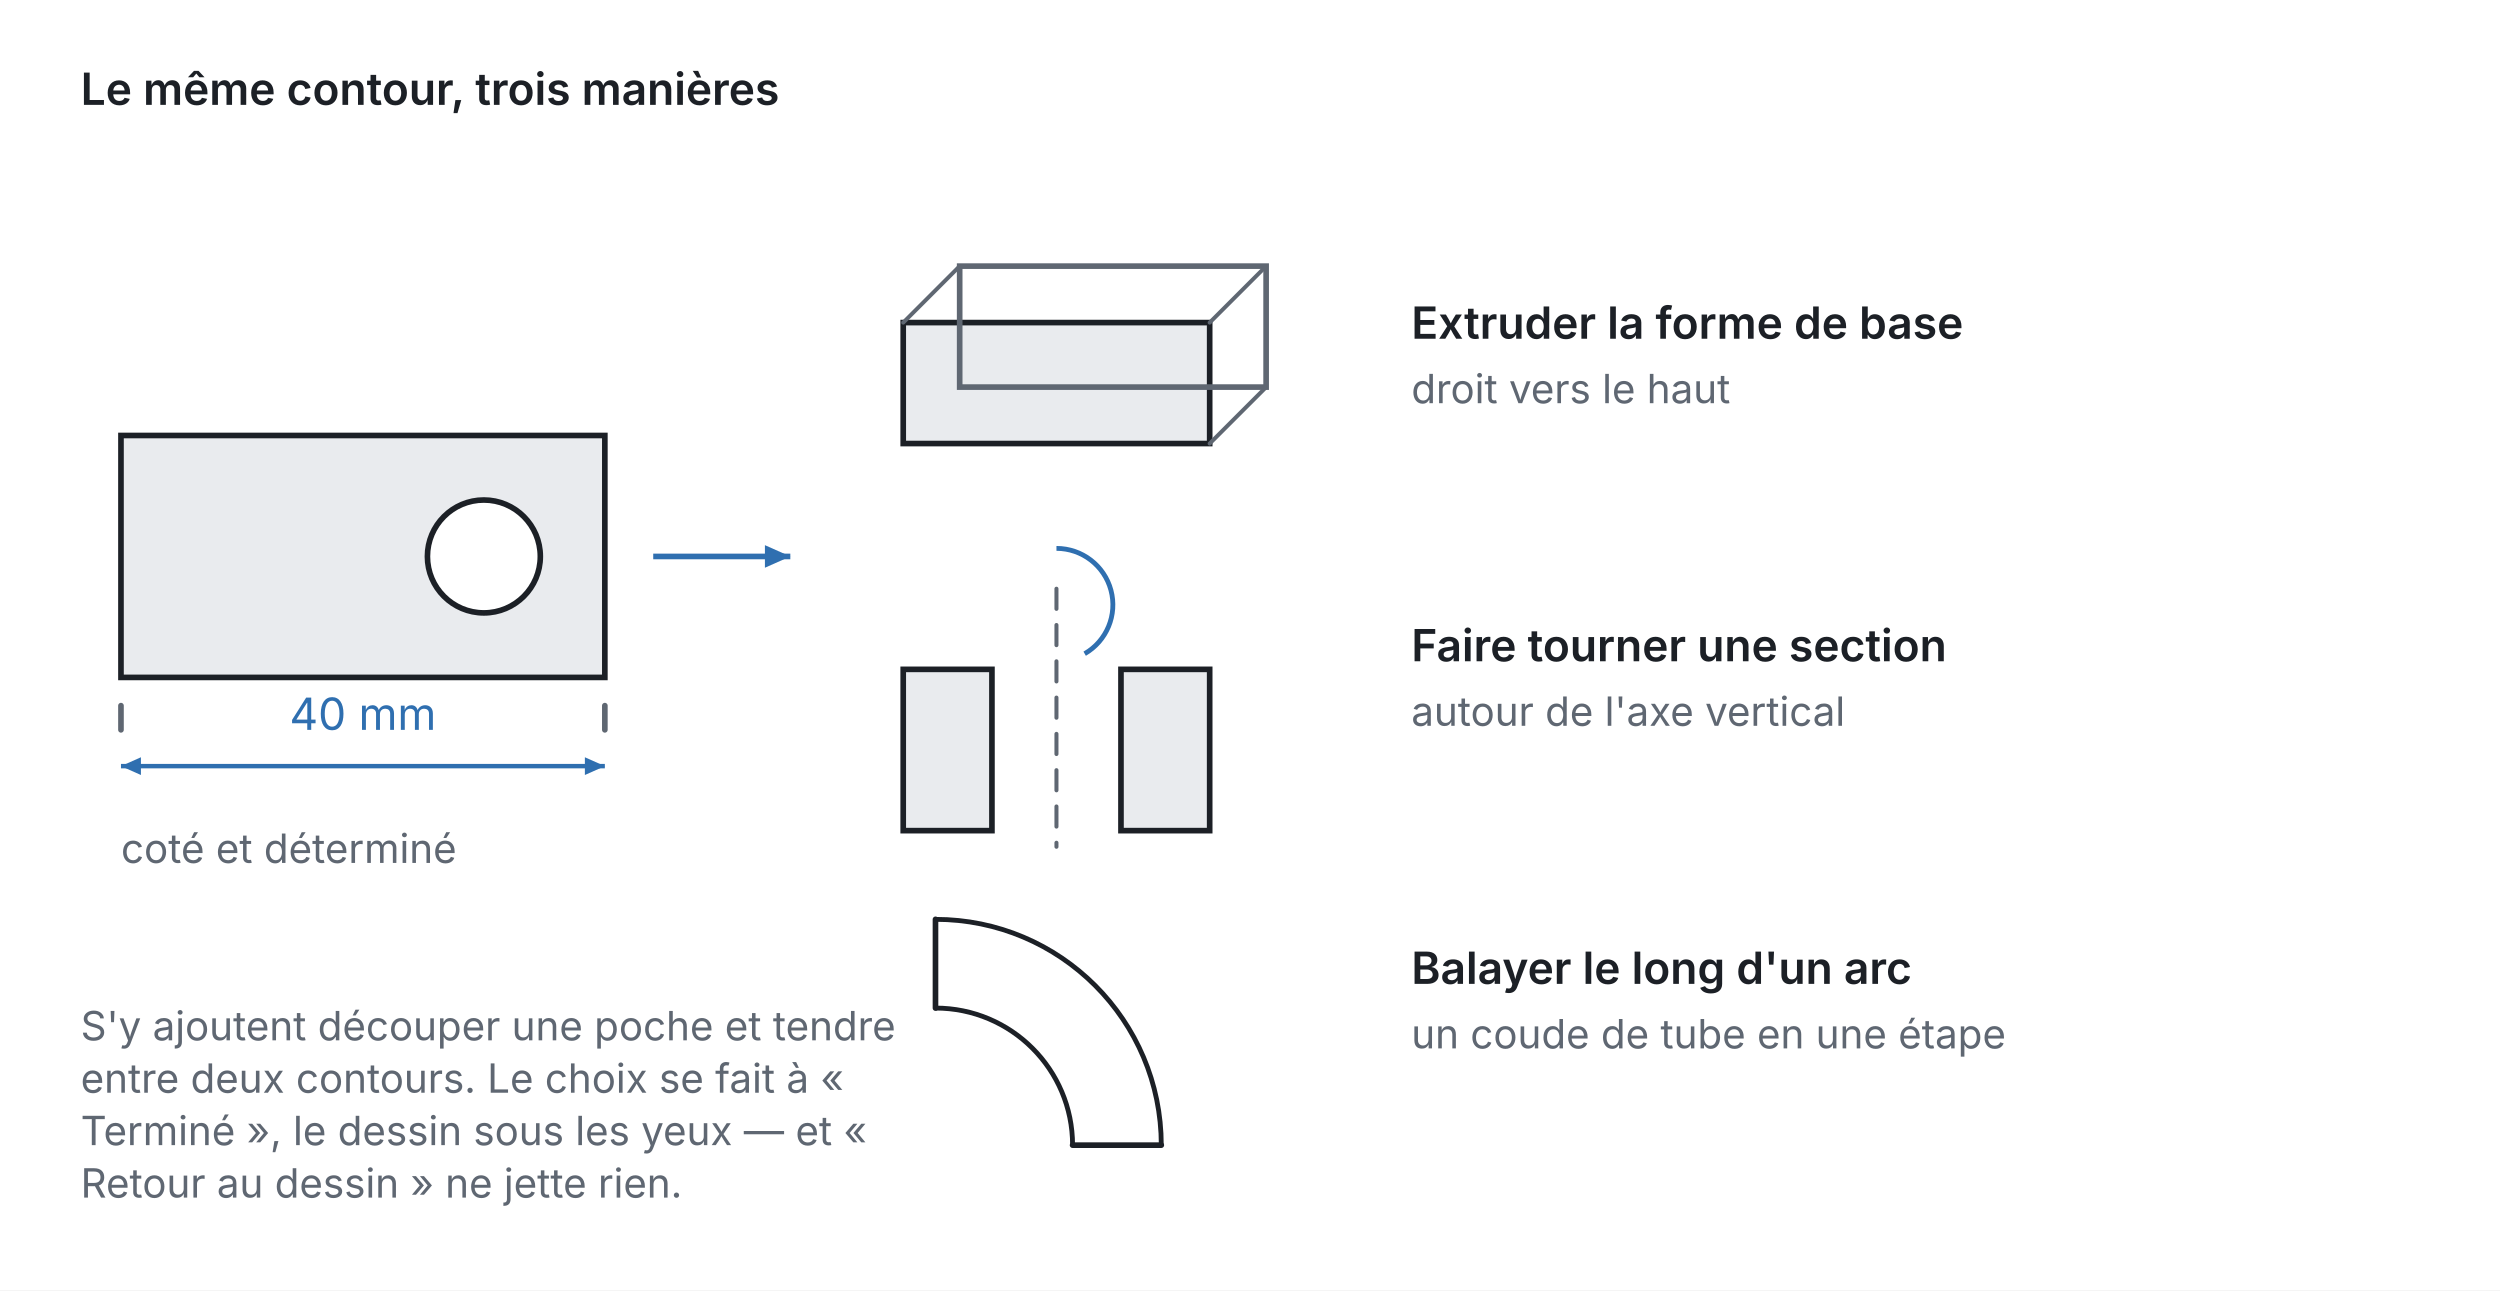
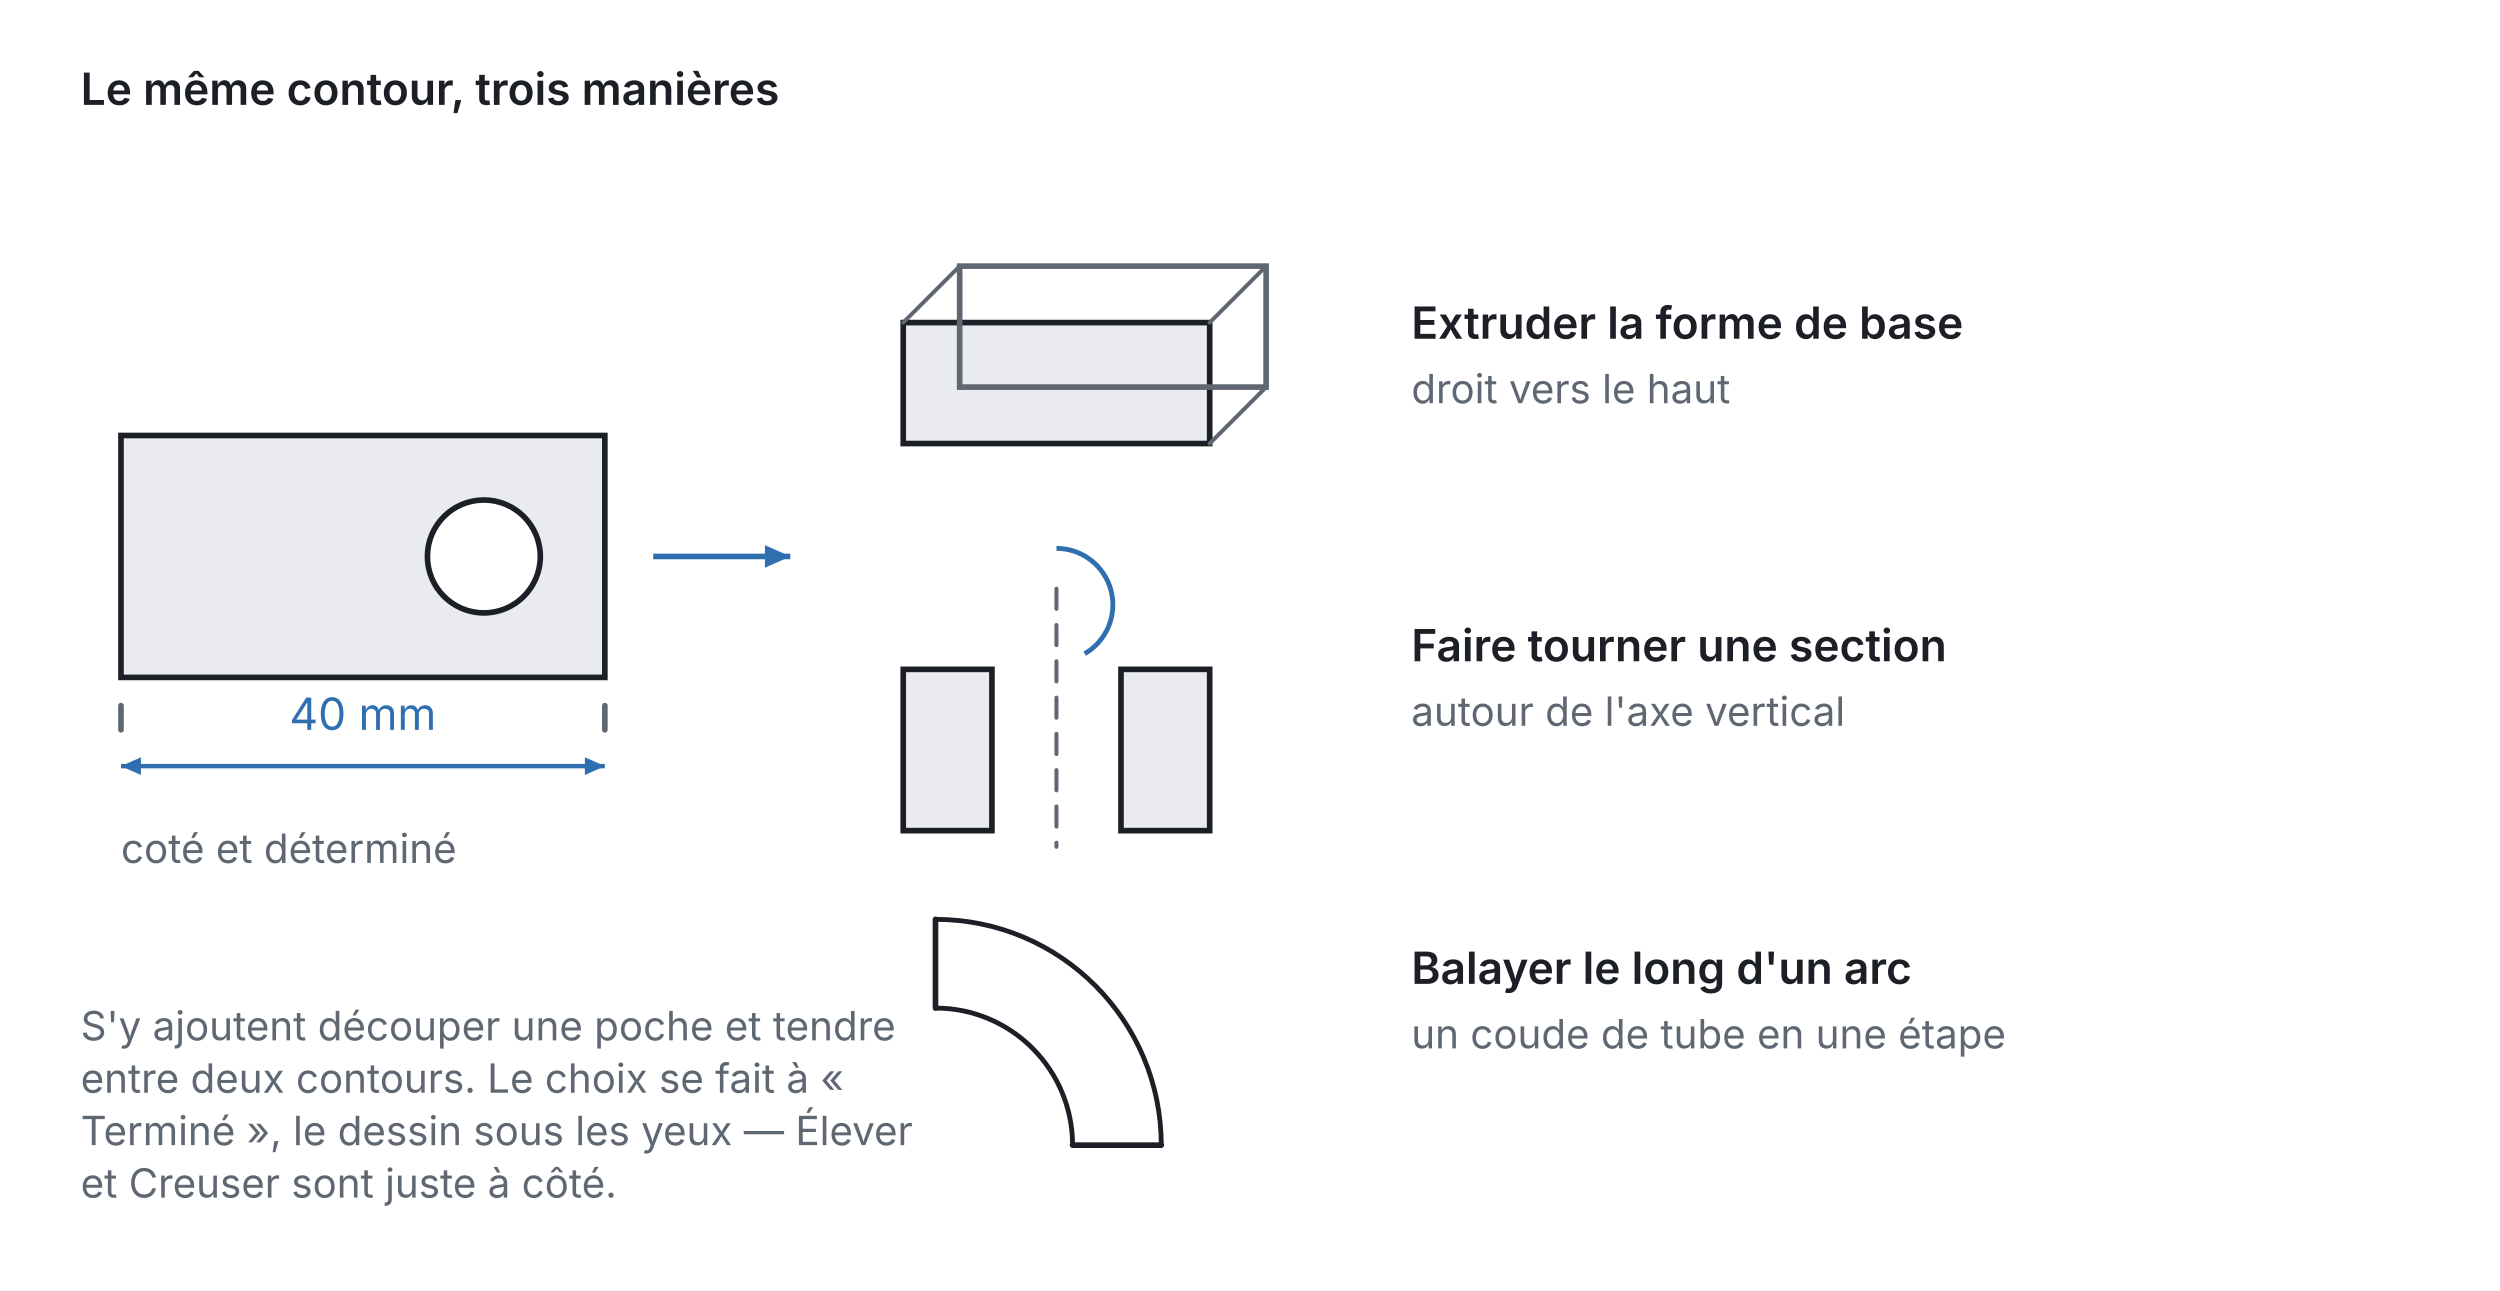
<svg xmlns="http://www.w3.org/2000/svg" viewBox="0 0 620 320" width="620" height="320">
  <defs>
    <marker id="arrow2f6fb0" viewBox="0 0 10 10" refX="9" refY="5" markerWidth="5" markerHeight="5" orient="auto-start-reverse">
      <path d="M 0 1 L 9 5 L 0 9 z" fill="#2f6fb0" />
    </marker>
  </defs>
  <rect x="0" y="0" width="620" height="320" fill="#ffffff" />
  <text x="20" y="26" fill="#1c2026" font-size="11" font-family="system-ui, -apple-system, Segoe UI, sans-serif" text-anchor="start" font-weight="600">Le même contour, trois manières</text>
  <polygon points="30,108 150,108 150,168 30,168" fill="#e9ebee" stroke="#1c2026" stroke-width="1.4" />
  <circle cx="120" cy="138" r="14" fill="#ffffff" stroke="#1c2026" stroke-width="1.4" />
  <line x1="30" y1="175" x2="30" y2="181" stroke="#5f6772" stroke-width="1.4" stroke-linecap="round" />
  <line x1="150" y1="175" x2="150" y2="181" stroke="#5f6772" stroke-width="1.4" stroke-linecap="round" />
  <line x1="30" y1="190" x2="150" y2="190" stroke="#2f6fb0" stroke-width="1.1" marker-start="url(#arrow2f6fb0)" marker-end="url(#arrow2f6fb0)" />
  <text x="90" y="181" fill="#2f6fb0" font-size="11" font-family="system-ui, -apple-system, Segoe UI, sans-serif" text-anchor="middle">40 mm</text>
  <text x="30" y="214" fill="#5f6772" font-size="10" font-family="system-ui, -apple-system, Segoe UI, sans-serif" text-anchor="start">coté et déterminé</text>
  <line x1="162" y1="138" x2="196" y2="138" stroke="#2f6fb0" stroke-width="1.4" marker-end="url(#arrow2f6fb0)" />
  <text x="350" y="84" fill="#1c2026" font-size="11" font-family="system-ui, -apple-system, Segoe UI, sans-serif" text-anchor="start" font-weight="600">Extruder la forme de base</text>
  <text x="350" y="100" fill="#5f6772" font-size="10" font-family="system-ui, -apple-system, Segoe UI, sans-serif" text-anchor="start">droit vers le haut</text>
  <text x="350" y="164" fill="#1c2026" font-size="11" font-family="system-ui, -apple-system, Segoe UI, sans-serif" text-anchor="start" font-weight="600">Faire tourner une section</text>
  <text x="350" y="180" fill="#5f6772" font-size="10" font-family="system-ui, -apple-system, Segoe UI, sans-serif" text-anchor="start">autour de l'axe vertical</text>
  <text x="350" y="244" fill="#1c2026" font-size="11" font-family="system-ui, -apple-system, Segoe UI, sans-serif" text-anchor="start" font-weight="600">Balayer le long d'un arc</text>
  <text x="350" y="260" fill="#5f6772" font-size="10" font-family="system-ui, -apple-system, Segoe UI, sans-serif" text-anchor="start">un coude de tube en une étape</text>
  <polygon points="224,80 300,80 300,110 224,110" fill="#e9ebee" stroke="#1c2026" stroke-width="1.4" />
  <polygon points="238,66 314,66 314,96 238,96" fill="none" stroke="#5f6772" stroke-width="1.4" />
  <line x1="224" y1="80" x2="238" y2="66" stroke="#5f6772" stroke-width="1" stroke-linecap="round" />
  <line x1="300" y1="80" x2="314" y2="66" stroke="#5f6772" stroke-width="1" stroke-linecap="round" />
  <line x1="300" y1="110" x2="314" y2="96" stroke="#5f6772" stroke-width="1" stroke-linecap="round" />
  <line x1="262" y1="146" x2="262" y2="210" stroke="#5f6772" stroke-width="1" stroke-dasharray="5 4" stroke-linecap="round" />
  <polygon points="224,166 246,166 246,206 224,206" fill="#e9ebee" stroke="#1c2026" stroke-width="1.4" />
  <polygon points="300,166 278,166 278,206 300,206" fill="#e9ebee" stroke="#1c2026" stroke-width="1.4" />
  <path d="M 262 136 A 14 14 0 0 1 269 162.12" fill="none" stroke="#2f6fb0" stroke-width="1.2" />
  <path d="M 232 228 A 56 56 0 0 1 288 284" fill="none" stroke="#1c2026" stroke-width="1.2" />
  <path d="M 232 250 A 34 34 0 0 1 266 284" fill="none" stroke="#1c2026" stroke-width="1.2" />
  <line x1="266" y1="284" x2="288" y2="284" stroke="#1c2026" stroke-width="1.4" stroke-linecap="round" />
  <line x1="232" y1="228" x2="232" y2="250" stroke="#1c2026" stroke-width="1.4" stroke-linecap="round" />
  <text x="20" y="258" fill="#5f6772" font-size="10" font-family="system-ui, -apple-system, Segoe UI, sans-serif" text-anchor="start">S'y ajoutent découper une poche et tendre</text>
  <text x="20" y="271" fill="#5f6772" font-size="10" font-family="system-ui, -apple-system, Segoe UI, sans-serif" text-anchor="start">entre deux contours. Le choix se fait à «</text>
-   <text x="20" y="284" fill="#5f6772" font-size="10" font-family="system-ui, -apple-system, Segoe UI, sans-serif" text-anchor="start">Terminé », le dessin sous les yeux — et «</text>
-   <text x="20" y="297" fill="#5f6772" font-size="10" font-family="system-ui, -apple-system, Segoe UI, sans-serif" text-anchor="start">Retour au dessin » ne jette rien.</text>
+   <text x="20" y="284" fill="#5f6772" font-size="10" font-family="system-ui, -apple-system, Segoe UI, sans-serif" text-anchor="start">Terminé », le dessin sous les yeux — Élever</text>
+   <text x="20" y="297" fill="#5f6772" font-size="10" font-family="system-ui, -apple-system, Segoe UI, sans-serif" text-anchor="start">et Creuser sont juste à côté.</text>
</svg>
